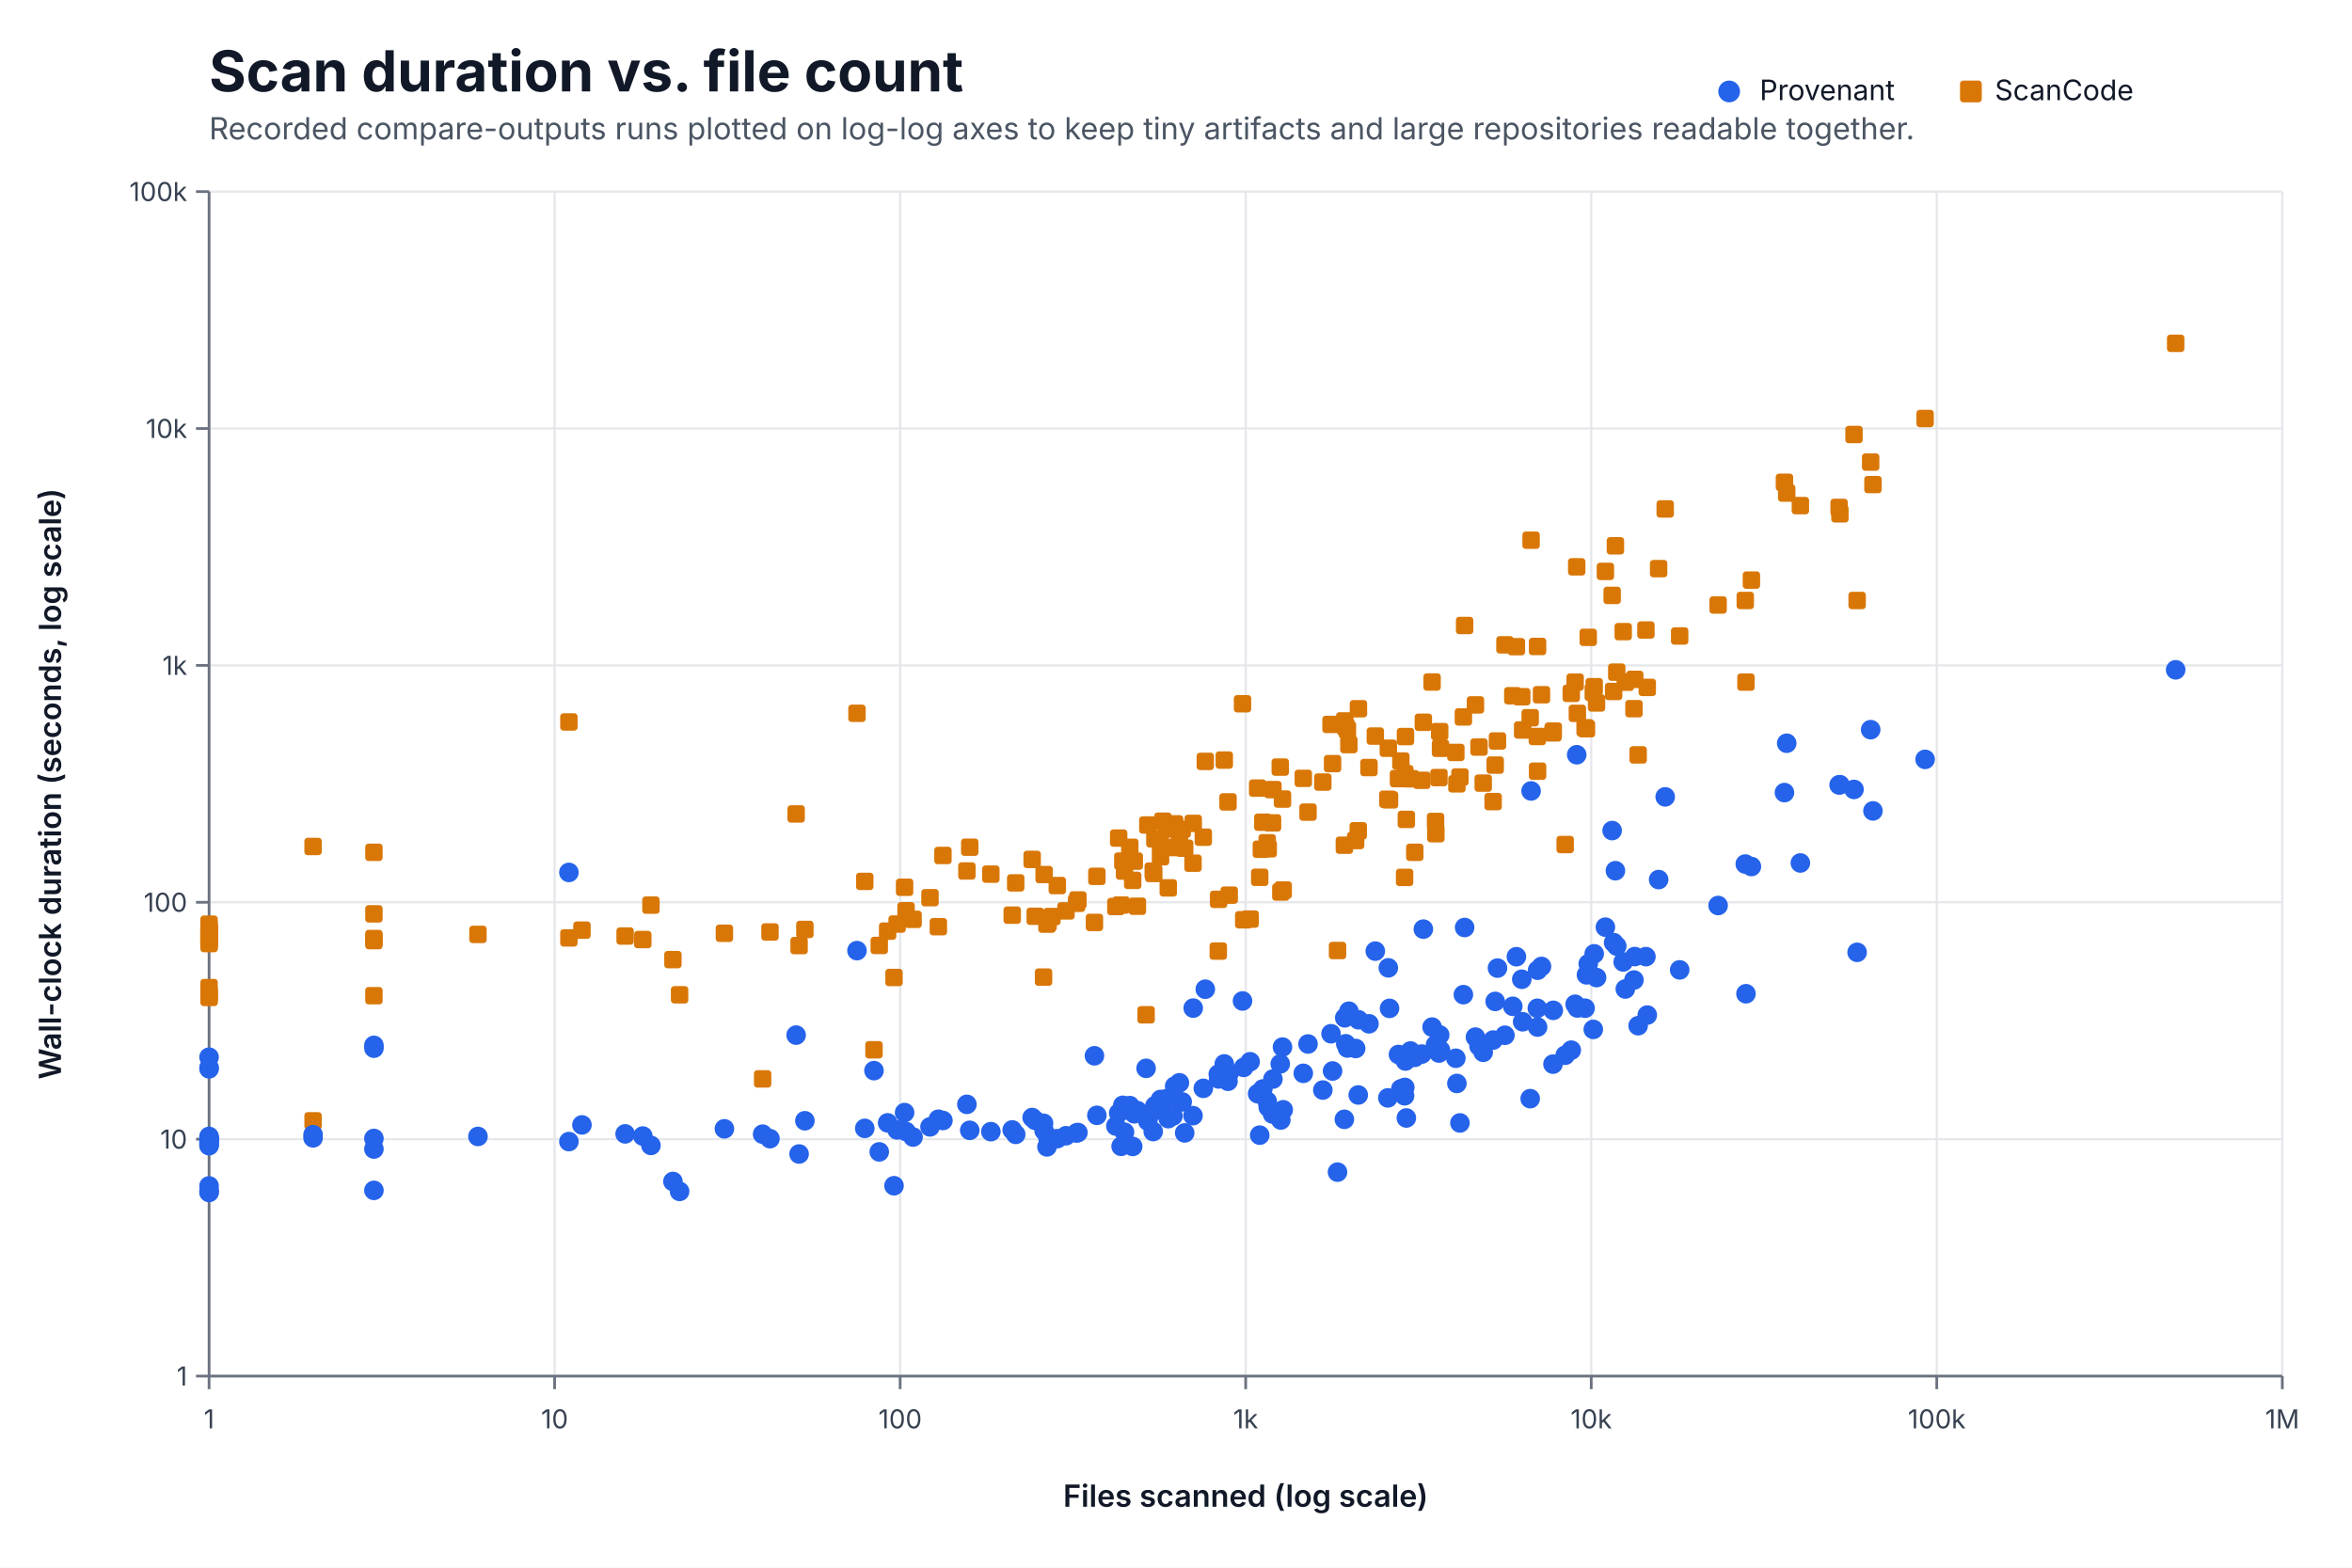
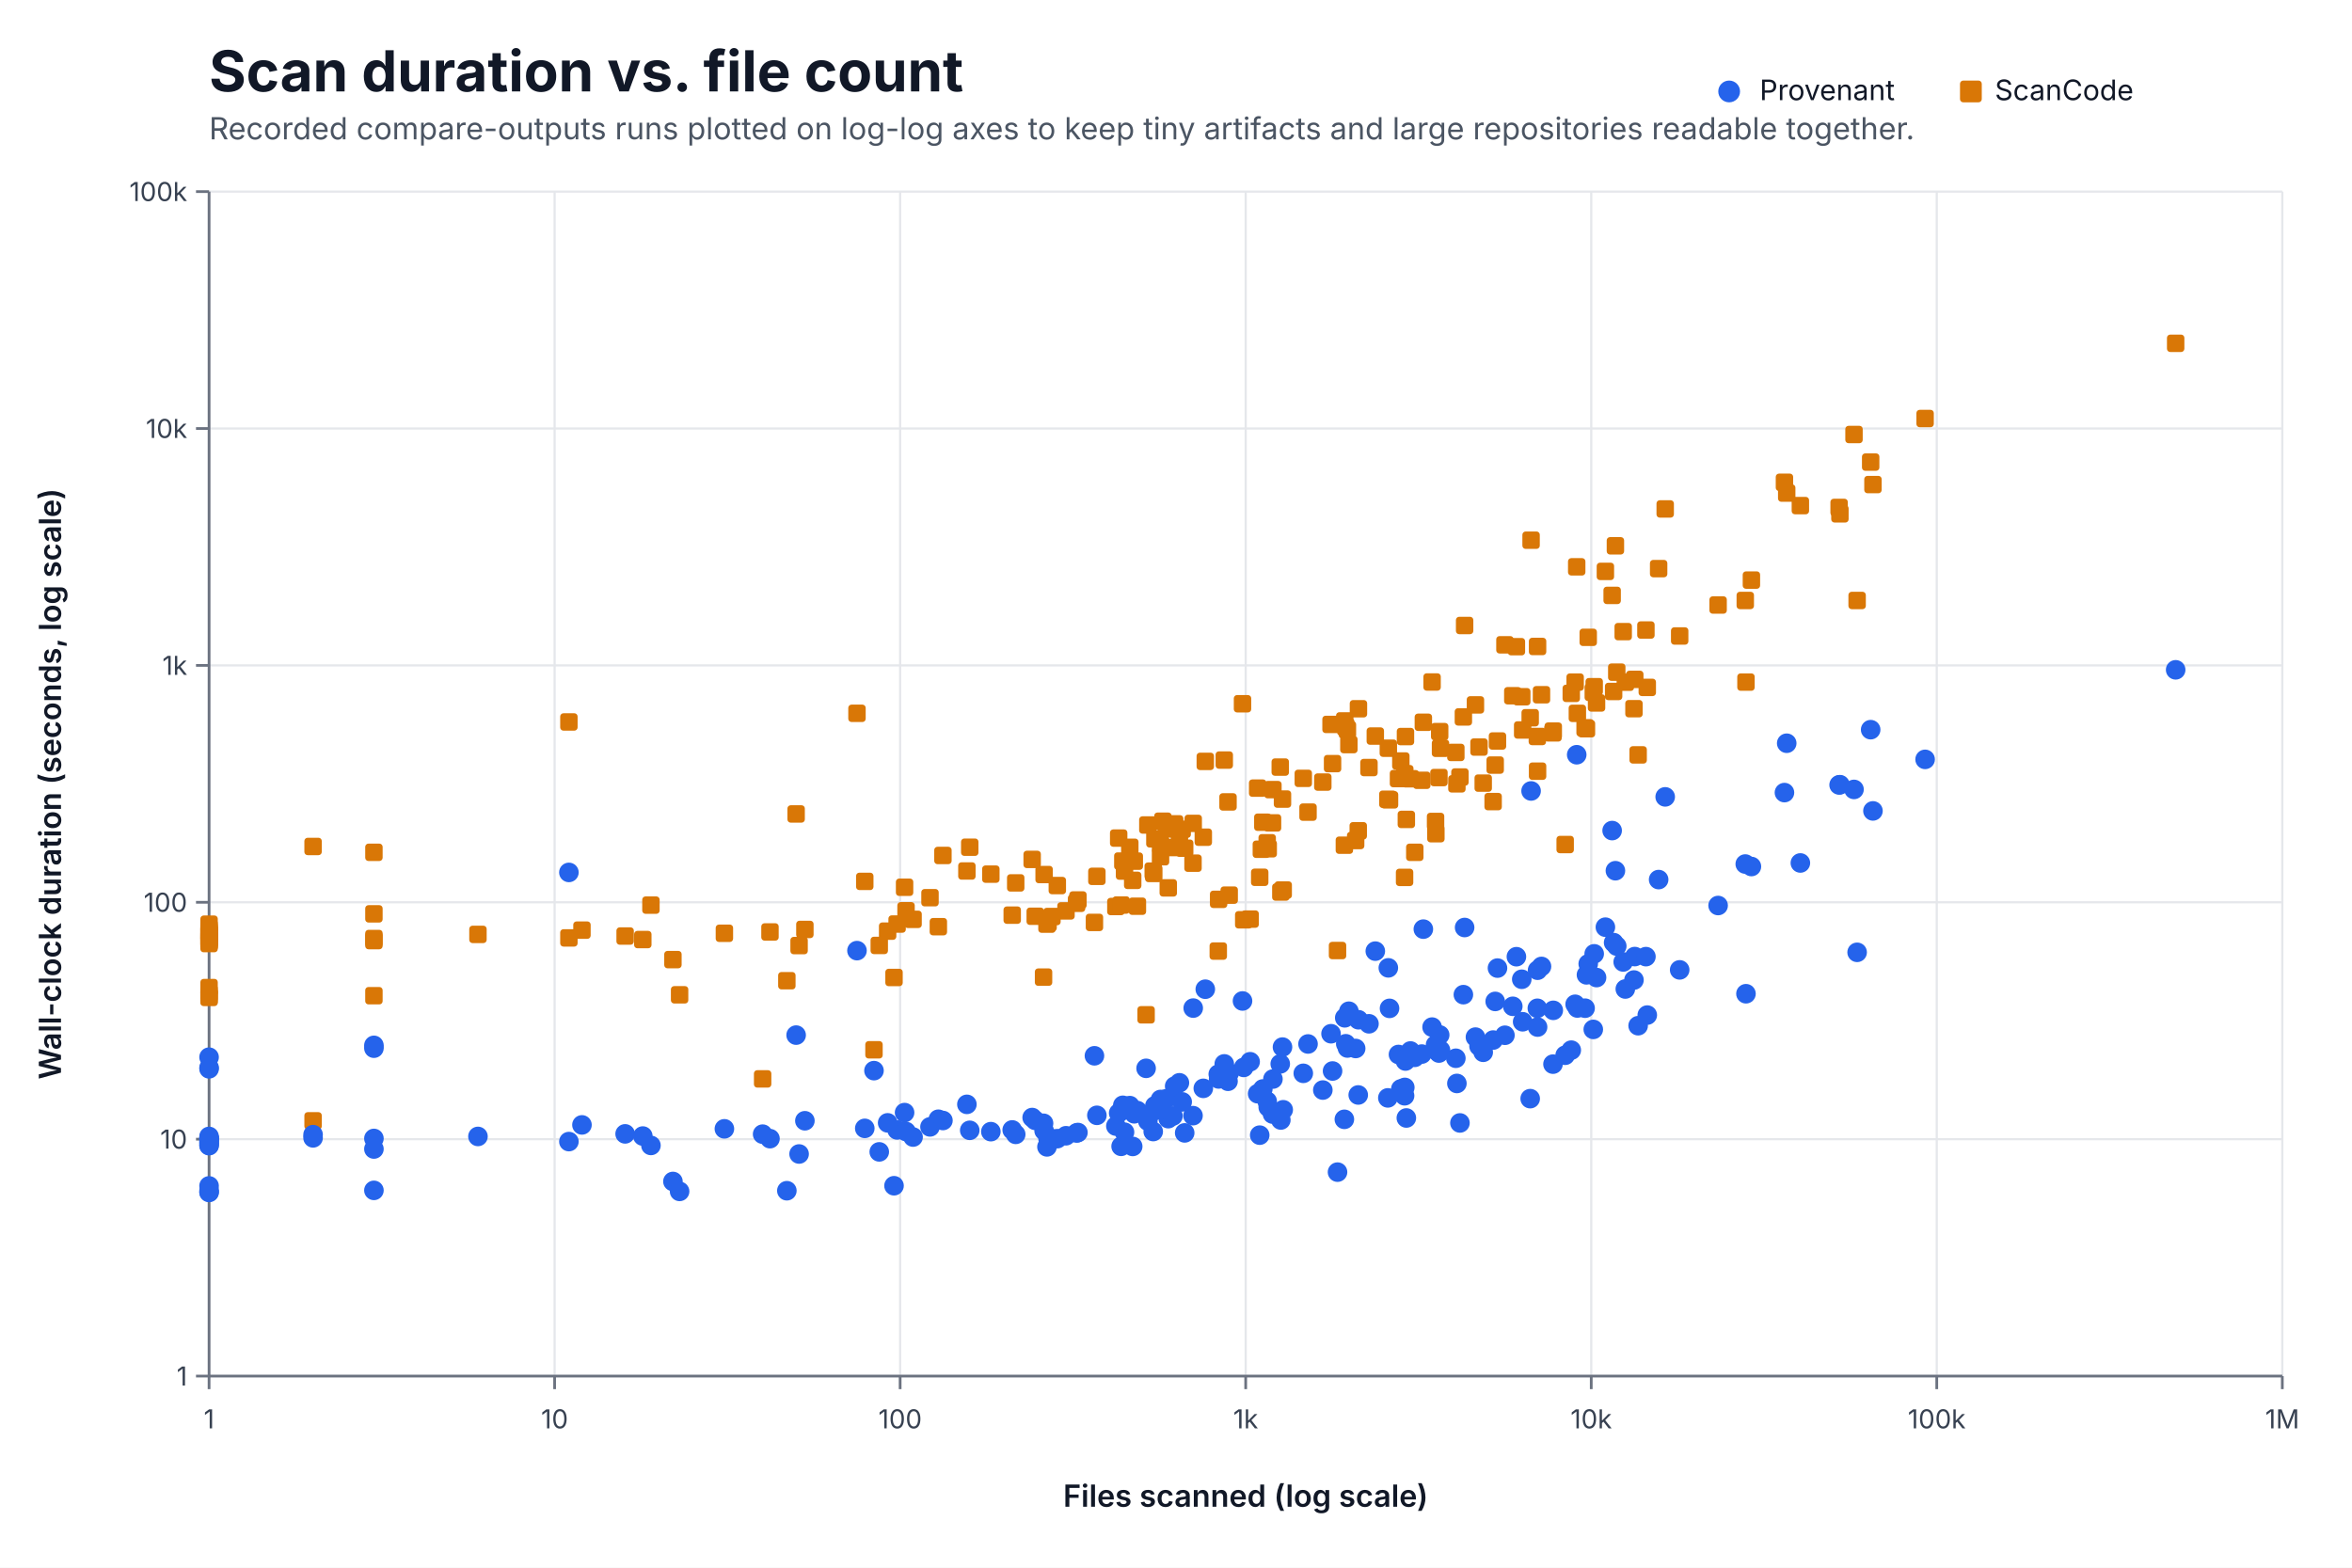
<svg xmlns="http://www.w3.org/2000/svg" width="1080" height="720" viewBox="0 0 1080 720" role="img" aria-labelledby="title desc">
  <style>
    text { font-family: -apple-system, BlinkMacSystemFont, "Segoe UI", sans-serif; fill: #111827; }
    .title { font-size: 26px; font-weight: 700; }
    .subtitle { font-size: 14px; fill: #4b5563; }
    .axis-label { font-size: 14px; font-weight: 600; }
    .tick { font-size: 12px; fill: #374151; }
    .grid { stroke: #e5e7eb; stroke-width: 1; }
    .axis { stroke: #6b7280; stroke-width: 1.25; }
    .legend-label { font-size: 13px; }
  </style>
  <rect x="0" y="0" width="1080" height="720" fill="white" />
  <text class="title" x="96" y="42">Scan duration vs. file count</text>
  <text class="subtitle" x="96" y="64">Recorded compare-outputs runs plotted on log-log axes to keep tiny artifacts and large repositories readable together.</text>
  <line class="grid" x1="96.00" y1="632.00" x2="1048.00" y2="632.00" />
  <line class="grid" x1="96.00" y1="523.20" x2="1048.00" y2="523.20" />
  <line class="grid" x1="96.00" y1="414.40" x2="1048.00" y2="414.40" />
  <line class="grid" x1="96.00" y1="305.60" x2="1048.00" y2="305.60" />
  <line class="grid" x1="96.00" y1="196.80" x2="1048.00" y2="196.80" />
  <line class="grid" x1="96.00" y1="88.00" x2="1048.00" y2="88.00" />
  <line class="grid" x1="96.00" y1="88.00" x2="96.00" y2="632.00" />
  <line class="grid" x1="254.67" y1="88.00" x2="254.67" y2="632.00" />
  <line class="grid" x1="413.33" y1="88.00" x2="413.33" y2="632.00" />
  <line class="grid" x1="572.00" y1="88.00" x2="572.00" y2="632.00" />
  <line class="grid" x1="730.67" y1="88.00" x2="730.67" y2="632.00" />
  <line class="grid" x1="889.33" y1="88.00" x2="889.33" y2="632.00" />
  <line class="grid" x1="1048.00" y1="88.00" x2="1048.00" y2="632.00" />
  <line class="axis" x1="96.00" y1="632.00" x2="1048.00" y2="632.00" />
  <line class="axis" x1="96.00" y1="88.00" x2="96.00" y2="632.00" />
  <line class="axis" x1="96.00" y1="632.00" x2="96.00" y2="638.00" />
  <text class="tick" x="96.00" y="656.00" text-anchor="middle">1</text>
  <line class="axis" x1="254.67" y1="632.00" x2="254.67" y2="638.00" />
  <text class="tick" x="254.67" y="656.00" text-anchor="middle">10</text>
  <line class="axis" x1="413.33" y1="632.00" x2="413.33" y2="638.00" />
  <text class="tick" x="413.33" y="656.00" text-anchor="middle">100</text>
  <line class="axis" x1="572.00" y1="632.00" x2="572.00" y2="638.00" />
  <text class="tick" x="572.00" y="656.00" text-anchor="middle">1k</text>
  <line class="axis" x1="730.67" y1="632.00" x2="730.67" y2="638.00" />
  <text class="tick" x="730.67" y="656.00" text-anchor="middle">10k</text>
  <line class="axis" x1="889.33" y1="632.00" x2="889.33" y2="638.00" />
  <text class="tick" x="889.33" y="656.00" text-anchor="middle">100k</text>
  <line class="axis" x1="1048.00" y1="632.00" x2="1048.00" y2="638.00" />
  <text class="tick" x="1048.00" y="656.00" text-anchor="middle">1M</text>
  <line class="axis" x1="90.00" y1="632.00" x2="96.00" y2="632.00" />
  <text class="tick" x="86.00" y="632.00" text-anchor="end" dominant-baseline="middle">1</text>
  <line class="axis" x1="90.00" y1="523.20" x2="96.00" y2="523.20" />
  <text class="tick" x="86.00" y="523.20" text-anchor="end" dominant-baseline="middle">10</text>
  <line class="axis" x1="90.00" y1="414.40" x2="96.00" y2="414.40" />
  <text class="tick" x="86.00" y="414.40" text-anchor="end" dominant-baseline="middle">100</text>
  <line class="axis" x1="90.00" y1="305.60" x2="96.00" y2="305.60" />
  <text class="tick" x="86.00" y="305.60" text-anchor="end" dominant-baseline="middle">1k</text>
  <line class="axis" x1="90.00" y1="196.80" x2="96.00" y2="196.80" />
  <text class="tick" x="86.00" y="196.80" text-anchor="end" dominant-baseline="middle">10k</text>
  <line class="axis" x1="90.00" y1="88.00" x2="96.00" y2="88.00" />
  <text class="tick" x="86.00" y="88.00" text-anchor="end" dominant-baseline="middle">100k</text>
  <text class="axis-label" x="572.00" y="692.00" text-anchor="middle">Files scanned (log scale)</text>
  <text class="axis-label" x="28" y="360.00" transform="rotate(-90 28 360.00)" text-anchor="middle">Wall-clock duration (seconds, log scale)</text>
  <g aria-label="Legend">
    <circle cx="794" cy="42" r="5" fill="#2563eb" />
    <text class="legend-label" x="808" y="46">Provenant</text>
    <rect x="900" y="37" width="10" height="10" fill="#d97706" rx="1.5" />
    <text class="legend-label" x="916" y="46">ScanCode</text>
  </g>
  <g aria-label="ScanCode points">
    <rect x="92.00" y="420.46" width="8" height="8" fill="#d97706" rx="1.5" />
    <rect x="92.00" y="423.47" width="8" height="8" fill="#d97706" rx="1.5" />
    <rect x="92.00" y="425.26" width="8" height="8" fill="#d97706" rx="1.5" />
    <rect x="92.00" y="424.52" width="8" height="8" fill="#d97706" rx="1.5" />
    <rect x="92.00" y="449.57" width="8" height="8" fill="#d97706" rx="1.5" />
    <rect x="92.00" y="427.27" width="8" height="8" fill="#d97706" rx="1.5" />
    <rect x="92.00" y="422.38" width="8" height="8" fill="#d97706" rx="1.5" />
    <rect x="92.00" y="454.09" width="8" height="8" fill="#d97706" rx="1.5" />
    <rect x="92.00" y="429.37" width="8" height="8" fill="#d97706" rx="1.5" />
    <rect x="92.00" y="428.44" width="8" height="8" fill="#d97706" rx="1.5" />
    <rect x="92.00" y="427.25" width="8" height="8" fill="#d97706" rx="1.5" />
    <rect x="92.00" y="453.66" width="8" height="8" fill="#d97706" rx="1.5" />
    <rect x="92.00" y="424.52" width="8" height="8" fill="#d97706" rx="1.5" />
    <rect x="92.00" y="427.69" width="8" height="8" fill="#d97706" rx="1.5" />
    <rect x="92.00" y="424.87" width="8" height="8" fill="#d97706" rx="1.5" />
    <rect x="92.00" y="428.71" width="8" height="8" fill="#d97706" rx="1.5" />
    <rect x="92.00" y="452.30" width="8" height="8" fill="#d97706" rx="1.5" />
    <rect x="139.76" y="510.78" width="8" height="8" fill="#d97706" rx="1.5" />
    <rect x="139.76" y="384.76" width="8" height="8" fill="#d97706" rx="1.5" />
    <rect x="167.70" y="427.04" width="8" height="8" fill="#d97706" rx="1.5" />
    <rect x="167.70" y="387.45" width="8" height="8" fill="#d97706" rx="1.5" />
    <rect x="167.70" y="427.99" width="8" height="8" fill="#d97706" rx="1.5" />
    <rect x="167.70" y="453.30" width="8" height="8" fill="#d97706" rx="1.5" />
    <rect x="167.70" y="415.71" width="8" height="8" fill="#d97706" rx="1.5" />
    <rect x="215.47" y="425.14" width="8" height="8" fill="#d97706" rx="1.5" />
    <rect x="257.23" y="426.75" width="8" height="8" fill="#d97706" rx="1.5" />
    <rect x="257.23" y="327.58" width="8" height="8" fill="#d97706" rx="1.5" />
    <rect x="263.23" y="423.19" width="8" height="8" fill="#d97706" rx="1.5" />
    <rect x="283.05" y="425.90" width="8" height="8" fill="#d97706" rx="1.5" />
    <rect x="291.17" y="427.52" width="8" height="8" fill="#d97706" rx="1.5" />
    <rect x="294.90" y="411.70" width="8" height="8" fill="#d97706" rx="1.5" />
    <rect x="305.00" y="436.72" width="8" height="8" fill="#d97706" rx="1.5" />
    <rect x="308.06" y="452.89" width="8" height="8" fill="#d97706" rx="1.5" />
    <rect x="328.63" y="424.63" width="8" height="8" fill="#d97706" rx="1.5" />
    <rect x="346.19" y="491.51" width="8" height="8" fill="#d97706" rx="1.5" />
    <rect x="349.56" y="424.02" width="8" height="8" fill="#d97706" rx="1.5" />
+     <rect x="357.31" y="446.42" width="8" height="8" fill="#d97706" rx="1.5" />
    <rect x="361.57" y="369.83" width="8" height="8" fill="#d97706" rx="1.5" />
    <rect x="362.93" y="430.28" width="8" height="8" fill="#d97706" rx="1.5" />
    <rect x="365.59" y="422.87" width="8" height="8" fill="#d97706" rx="1.5" />
    <rect x="389.51" y="323.61" width="8" height="8" fill="#d97706" rx="1.5" />
    <rect x="393.09" y="400.80" width="8" height="8" fill="#d97706" rx="1.5" />
    <rect x="397.32" y="478.15" width="8" height="8" fill="#d97706" rx="1.5" />
    <rect x="399.74" y="430.21" width="8" height="8" fill="#d97706" rx="1.5" />
    <rect x="403.59" y="423.65" width="8" height="8" fill="#d97706" rx="1.5" />
    <rect x="406.52" y="444.93" width="8" height="8" fill="#d97706" rx="1.5" />
    <rect x="407.94" y="420.39" width="8" height="8" fill="#d97706" rx="1.5" />
    <rect x="411.37" y="403.50" width="8" height="8" fill="#d97706" rx="1.5" />
    <rect x="412.04" y="414.30" width="8" height="8" fill="#d97706" rx="1.5" />
    <rect x="415.27" y="418.23" width="8" height="8" fill="#d97706" rx="1.5" />
    <rect x="423.04" y="408.29" width="8" height="8" fill="#d97706" rx="1.5" />
    <rect x="426.88" y="421.60" width="8" height="8" fill="#d97706" rx="1.5" />
    <rect x="428.98" y="388.90" width="8" height="8" fill="#d97706" rx="1.5" />
    <rect x="439.98" y="396.02" width="8" height="8" fill="#d97706" rx="1.5" />
    <rect x="441.29" y="385.10" width="8" height="8" fill="#d97706" rx="1.5" />
    <rect x="450.98" y="397.47" width="8" height="8" fill="#d97706" rx="1.5" />
    <rect x="460.79" y="416.30" width="8" height="8" fill="#d97706" rx="1.5" />
    <rect x="462.40" y="401.49" width="8" height="8" fill="#d97706" rx="1.5" />
    <rect x="469.95" y="390.71" width="8" height="8" fill="#d97706" rx="1.5" />
    <rect x="471.36" y="416.81" width="8" height="8" fill="#d97706" rx="1.5" />
    <rect x="475.18" y="444.77" width="8" height="8" fill="#d97706" rx="1.5" />
    <rect x="475.44" y="397.66" width="8" height="8" fill="#d97706" rx="1.5" />
    <rect x="476.75" y="420.44" width="8" height="8" fill="#d97706" rx="1.5" />
    <rect x="477.26" y="419.74" width="8" height="8" fill="#d97706" rx="1.5" />
    <rect x="479.04" y="416.95" width="8" height="8" fill="#d97706" rx="1.5" />
    <rect x="481.50" y="402.72" width="8" height="8" fill="#d97706" rx="1.5" />
    <rect x="485.49" y="414.35" width="8" height="8" fill="#d97706" rx="1.5" />
    <rect x="490.34" y="410.86" width="8" height="8" fill="#d97706" rx="1.5" />
    <rect x="490.97" y="409.34" width="8" height="8" fill="#d97706" rx="1.5" />
    <rect x="498.55" y="419.64" width="8" height="8" fill="#d97706" rx="1.5" />
    <rect x="499.67" y="398.49" width="8" height="8" fill="#d97706" rx="1.5" />
    <rect x="508.39" y="412.34" width="8" height="8" fill="#d97706" rx="1.5" />
    <rect x="509.68" y="380.92" width="8" height="8" fill="#d97706" rx="1.5" />
    <rect x="510.80" y="411.66" width="8" height="8" fill="#d97706" rx="1.5" />
    <rect x="511.58" y="391.47" width="8" height="8" fill="#d97706" rx="1.5" />
    <rect x="512.36" y="396.07" width="8" height="8" fill="#d97706" rx="1.5" />
    <rect x="514.79" y="385.13" width="8" height="8" fill="#d97706" rx="1.5" />
    <rect x="516.12" y="400.33" width="8" height="8" fill="#d97706" rx="1.5" />
    <rect x="516.85" y="391.50" width="8" height="8" fill="#d97706" rx="1.5" />
    <rect x="518.28" y="412.20" width="8" height="8" fill="#d97706" rx="1.5" />
    <rect x="522.27" y="462.08" width="8" height="8" fill="#d97706" rx="1.5" />
    <rect x="523.07" y="374.90" width="8" height="8" fill="#d97706" rx="1.5" />
    <rect x="525.54" y="396.10" width="8" height="8" fill="#d97706" rx="1.5" />
    <rect x="525.79" y="397.16" width="8" height="8" fill="#d97706" rx="1.5" />
    <rect x="526.30" y="381.25" width="8" height="8" fill="#d97706" rx="1.5" />
    <rect x="528.90" y="383.91" width="8" height="8" fill="#d97706" rx="1.5" />
    <rect x="528.90" y="389.48" width="8" height="8" fill="#d97706" rx="1.5" />
    <rect x="529.99" y="373.16" width="8" height="8" fill="#d97706" rx="1.5" />
    <rect x="531.64" y="376.71" width="8" height="8" fill="#d97706" rx="1.5" />
    <rect x="532.45" y="403.78" width="8" height="8" fill="#d97706" rx="1.5" />
    <rect x="534.61" y="385.27" width="8" height="8" fill="#d97706" rx="1.5" />
    <rect x="535.39" y="374.38" width="8" height="8" fill="#d97706" rx="1.5" />
    <rect x="537.57" y="381.59" width="8" height="8" fill="#d97706" rx="1.5" />
    <rect x="538.84" y="376.84" width="8" height="8" fill="#d97706" rx="1.5" />
    <rect x="539.99" y="385.56" width="8" height="8" fill="#d97706" rx="1.5" />
    <rect x="543.81" y="392.44" width="8" height="8" fill="#d97706" rx="1.5" />
    <rect x="543.91" y="374.16" width="8" height="8" fill="#d97706" rx="1.5" />
    <rect x="548.54" y="380.50" width="8" height="8" fill="#d97706" rx="1.5" />
    <rect x="549.45" y="345.68" width="8" height="8" fill="#d97706" rx="1.5" />
    <rect x="555.41" y="432.81" width="8" height="8" fill="#d97706" rx="1.5" />
    <rect x="555.57" y="409.04" width="8" height="8" fill="#d97706" rx="1.5" />
    <rect x="558.17" y="345.08" width="8" height="8" fill="#d97706" rx="1.5" />
    <rect x="559.89" y="364.30" width="8" height="8" fill="#d97706" rx="1.5" />
    <rect x="560.43" y="407.11" width="8" height="8" fill="#d97706" rx="1.5" />
    <rect x="566.54" y="319.22" width="8" height="8" fill="#d97706" rx="1.5" />
    <rect x="567.10" y="418.44" width="8" height="8" fill="#d97706" rx="1.5" />
    <rect x="570.04" y="418.11" width="8" height="8" fill="#d97706" rx="1.5" />
    <rect x="573.49" y="357.97" width="8" height="8" fill="#d97706" rx="1.5" />
    <rect x="574.44" y="398.92" width="8" height="8" fill="#d97706" rx="1.5" />
    <rect x="575.19" y="386.04" width="8" height="8" fill="#d97706" rx="1.5" />
    <rect x="575.87" y="373.63" width="8" height="8" fill="#d97706" rx="1.5" />
    <rect x="577.87" y="383.06" width="8" height="8" fill="#d97706" rx="1.5" />
    <rect x="578.35" y="385.81" width="8" height="8" fill="#d97706" rx="1.5" />
    <rect x="580.33" y="373.93" width="8" height="8" fill="#d97706" rx="1.5" />
    <rect x="580.51" y="358.66" width="8" height="8" fill="#d97706" rx="1.5" />
    <rect x="583.87" y="348.30" width="8" height="8" fill="#d97706" rx="1.5" />
    <rect x="584.14" y="405.69" width="8" height="8" fill="#d97706" rx="1.5" />
    <rect x="584.90" y="363.00" width="8" height="8" fill="#d97706" rx="1.5" />
    <rect x="585.23" y="404.76" width="8" height="8" fill="#d97706" rx="1.5" />
    <rect x="594.45" y="353.48" width="8" height="8" fill="#d97706" rx="1.5" />
    <rect x="596.63" y="368.99" width="8" height="8" fill="#d97706" rx="1.5" />
    <rect x="603.42" y="355.19" width="8" height="8" fill="#d97706" rx="1.5" />
    <rect x="607.19" y="328.71" width="8" height="8" fill="#d97706" rx="1.5" />
    <rect x="607.89" y="346.71" width="8" height="8" fill="#d97706" rx="1.5" />
    <rect x="610.17" y="432.56" width="8" height="8" fill="#d97706" rx="1.5" />
    <rect x="613.31" y="384.18" width="8" height="8" fill="#d97706" rx="1.5" />
    <rect x="613.49" y="327.10" width="8" height="8" fill="#d97706" rx="1.5" />
    <rect x="613.95" y="329.87" width="8" height="8" fill="#d97706" rx="1.5" />
    <rect x="614.72" y="331.19" width="8" height="8" fill="#d97706" rx="1.5" />
    <rect x="615.38" y="337.97" width="8" height="8" fill="#d97706" rx="1.5" />
    <rect x="618.50" y="382.03" width="8" height="8" fill="#d97706" rx="1.5" />
    <rect x="619.68" y="377.56" width="8" height="8" fill="#d97706" rx="1.5" />
    <rect x="619.78" y="321.51" width="8" height="8" fill="#d97706" rx="1.5" />
    <rect x="624.61" y="348.51" width="8" height="8" fill="#d97706" rx="1.5" />
    <rect x="627.52" y="334.06" width="8" height="8" fill="#d97706" rx="1.5" />
    <rect x="633.28" y="363.07" width="8" height="8" fill="#d97706" rx="1.5" />
    <rect x="633.50" y="339.64" width="8" height="8" fill="#d97706" rx="1.5" />
    <rect x="634.05" y="363.36" width="8" height="8" fill="#d97706" rx="1.5" />
    <rect x="638.16" y="353.58" width="8" height="8" fill="#d97706" rx="1.5" />
    <rect x="639.24" y="345.52" width="8" height="8" fill="#d97706" rx="1.5" />
    <rect x="640.96" y="398.96" width="8" height="8" fill="#d97706" rx="1.5" />
    <rect x="641.06" y="351.33" width="8" height="8" fill="#d97706" rx="1.5" />
    <rect x="641.37" y="334.28" width="8" height="8" fill="#d97706" rx="1.5" />
    <rect x="641.77" y="372.34" width="8" height="8" fill="#d97706" rx="1.5" />
    <rect x="643.66" y="353.67" width="8" height="8" fill="#d97706" rx="1.5" />
    <rect x="645.65" y="387.44" width="8" height="8" fill="#d97706" rx="1.5" />
    <rect x="648.86" y="354.37" width="8" height="8" fill="#d97706" rx="1.5" />
    <rect x="649.58" y="327.73" width="8" height="8" fill="#d97706" rx="1.5" />
    <rect x="653.59" y="309.22" width="8" height="8" fill="#d97706" rx="1.5" />
    <rect x="655.19" y="373.28" width="8" height="8" fill="#d97706" rx="1.5" />
    <rect x="655.34" y="378.89" width="8" height="8" fill="#d97706" rx="1.5" />
    <rect x="656.74" y="353.11" width="8" height="8" fill="#d97706" rx="1.5" />
    <rect x="657.08" y="332.02" width="8" height="8" fill="#d97706" rx="1.5" />
    <rect x="657.46" y="339.67" width="8" height="8" fill="#d97706" rx="1.5" />
    <rect x="664.50" y="341.57" width="8" height="8" fill="#d97706" rx="1.5" />
    <rect x="664.98" y="356.00" width="8" height="8" fill="#d97706" rx="1.5" />
    <rect x="666.38" y="352.86" width="8" height="8" fill="#d97706" rx="1.5" />
    <rect x="667.96" y="325.26" width="8" height="8" fill="#d97706" rx="1.5" />
    <rect x="668.53" y="283.27" width="8" height="8" fill="#d97706" rx="1.5" />
    <rect x="673.50" y="319.74" width="8" height="8" fill="#d97706" rx="1.5" />
    <rect x="675.14" y="339.11" width="8" height="8" fill="#d97706" rx="1.5" />
    <rect x="677.07" y="355.67" width="8" height="8" fill="#d97706" rx="1.5" />
    <rect x="681.62" y="364.16" width="8" height="8" fill="#d97706" rx="1.5" />
    <rect x="682.57" y="347.38" width="8" height="8" fill="#d97706" rx="1.5" />
    <rect x="683.62" y="336.32" width="8" height="8" fill="#d97706" rx="1.5" />
    <rect x="687.04" y="292.14" width="8" height="8" fill="#d97706" rx="1.5" />
    <rect x="690.65" y="315.53" width="8" height="8" fill="#d97706" rx="1.5" />
    <rect x="692.31" y="293.00" width="8" height="8" fill="#d97706" rx="1.5" />
    <rect x="694.77" y="315.99" width="8" height="8" fill="#d97706" rx="1.5" />
    <rect x="695.18" y="331.26" width="8" height="8" fill="#d97706" rx="1.5" />
    <rect x="698.64" y="325.64" width="8" height="8" fill="#d97706" rx="1.5" />
    <rect x="699.05" y="244.10" width="8" height="8" fill="#d97706" rx="1.5" />
    <rect x="701.92" y="334.25" width="8" height="8" fill="#d97706" rx="1.5" />
    <rect x="702.03" y="350.18" width="8" height="8" fill="#d97706" rx="1.5" />
    <rect x="702.03" y="292.91" width="8" height="8" fill="#d97706" rx="1.5" />
    <rect x="703.83" y="315.08" width="8" height="8" fill="#d97706" rx="1.5" />
    <rect x="709.11" y="332.59" width="8" height="8" fill="#d97706" rx="1.5" />
    <rect x="709.24" y="331.79" width="8" height="8" fill="#d97706" rx="1.5" />
    <rect x="714.70" y="383.87" width="8" height="8" fill="#d97706" rx="1.5" />
    <rect x="717.50" y="314.45" width="8" height="8" fill="#d97706" rx="1.5" />
    <rect x="719.28" y="309.28" width="8" height="8" fill="#d97706" rx="1.5" />
    <rect x="720.00" y="256.33" width="8" height="8" fill="#d97706" rx="1.5" />
    <rect x="720.30" y="323.62" width="8" height="8" fill="#d97706" rx="1.5" />
    <rect x="723.85" y="330.25" width="8" height="8" fill="#d97706" rx="1.5" />
    <rect x="724.48" y="330.69" width="8" height="8" fill="#d97706" rx="1.5" />
    <rect x="725.29" y="288.71" width="8" height="8" fill="#d97706" rx="1.5" />
    <rect x="727.61" y="313.95" width="8" height="8" fill="#d97706" rx="1.5" />
    <rect x="728.03" y="311.39" width="8" height="8" fill="#d97706" rx="1.5" />
    <rect x="729.11" y="318.85" width="8" height="8" fill="#d97706" rx="1.5" />
    <rect x="733.17" y="258.43" width="8" height="8" fill="#d97706" rx="1.5" />
    <rect x="736.27" y="269.45" width="8" height="8" fill="#d97706" rx="1.5" />
    <rect x="736.95" y="313.57" width="8" height="8" fill="#d97706" rx="1.5" />
    <rect x="737.77" y="246.68" width="8" height="8" fill="#d97706" rx="1.5" />
    <rect x="738.39" y="304.71" width="8" height="8" fill="#d97706" rx="1.5" />
    <rect x="741.35" y="286.09" width="8" height="8" fill="#d97706" rx="1.5" />
    <rect x="742.32" y="309.33" width="8" height="8" fill="#d97706" rx="1.5" />
    <rect x="746.29" y="321.48" width="8" height="8" fill="#d97706" rx="1.5" />
    <rect x="746.66" y="308.03" width="8" height="8" fill="#d97706" rx="1.5" />
    <rect x="748.21" y="342.70" width="8" height="8" fill="#d97706" rx="1.5" />
    <rect x="751.78" y="285.35" width="8" height="8" fill="#d97706" rx="1.5" />
    <rect x="752.40" y="311.70" width="8" height="8" fill="#d97706" rx="1.5" />
    <rect x="757.62" y="257.15" width="8" height="8" fill="#d97706" rx="1.5" />
    <rect x="760.63" y="229.74" width="8" height="8" fill="#d97706" rx="1.5" />
    <rect x="767.28" y="288.09" width="8" height="8" fill="#d97706" rx="1.5" />
    <rect x="784.93" y="273.87" width="8" height="8" fill="#d97706" rx="1.5" />
    <rect x="797.40" y="271.78" width="8" height="8" fill="#d97706" rx="1.5" />
    <rect x="797.72" y="309.27" width="8" height="8" fill="#d97706" rx="1.5" />
    <rect x="800.22" y="262.42" width="8" height="8" fill="#d97706" rx="1.5" />
    <rect x="815.39" y="217.51" width="8" height="8" fill="#d97706" rx="1.5" />
    <rect x="816.43" y="222.46" width="8" height="8" fill="#d97706" rx="1.5" />
    <rect x="822.70" y="228.21" width="8" height="8" fill="#d97706" rx="1.5" />
    <rect x="840.49" y="229.06" width="8" height="8" fill="#d97706" rx="1.5" />
    <rect x="840.86" y="231.99" width="8" height="8" fill="#d97706" rx="1.5" />
    <rect x="847.33" y="195.56" width="8" height="8" fill="#d97706" rx="1.5" />
    <rect x="848.76" y="271.78" width="8" height="8" fill="#d97706" rx="1.5" />
    <rect x="854.98" y="208.23" width="8" height="8" fill="#d97706" rx="1.5" />
    <rect x="856.03" y="218.55" width="8" height="8" fill="#d97706" rx="1.5" />
    <rect x="879.98" y="188.22" width="8" height="8" fill="#d97706" rx="1.5" />
    <rect x="995.03" y="153.67" width="8" height="8" fill="#d97706" rx="1.5" />
  </g>
  <g aria-label="Provenant points">
    <circle cx="96.00" cy="522.92" r="4.5" fill="#2563eb" />
    <circle cx="96.00" cy="522.78" r="4.5" fill="#2563eb" />
    <circle cx="96.00" cy="522.68" r="4.5" fill="#2563eb" />
    <circle cx="96.00" cy="521.94" r="4.5" fill="#2563eb" />
    <circle cx="96.00" cy="544.66" r="4.5" fill="#2563eb" />
    <circle cx="96.00" cy="524.83" r="4.5" fill="#2563eb" />
    <circle cx="96.00" cy="490.35" r="4.5" fill="#2563eb" />
    <circle cx="96.00" cy="547.49" r="4.5" fill="#2563eb" />
    <circle cx="96.00" cy="485.54" r="4.5" fill="#2563eb" />
    <circle cx="96.00" cy="526.17" r="4.5" fill="#2563eb" />
    <circle cx="96.00" cy="524.11" r="4.5" fill="#2563eb" />
    <circle cx="96.00" cy="547.65" r="4.5" fill="#2563eb" />
    <circle cx="96.00" cy="525.13" r="4.5" fill="#2563eb" />
    <circle cx="96.00" cy="523.72" r="4.5" fill="#2563eb" />
    <circle cx="96.00" cy="490.88" r="4.5" fill="#2563eb" />
    <circle cx="96.00" cy="525.97" r="4.5" fill="#2563eb" />
    <circle cx="96.00" cy="546.71" r="4.5" fill="#2563eb" />
    <circle cx="143.76" cy="521.12" r="4.5" fill="#2563eb" />
    <circle cx="143.76" cy="522.59" r="4.5" fill="#2563eb" />
    <circle cx="171.70" cy="522.87" r="4.5" fill="#2563eb" />
    <circle cx="171.70" cy="527.71" r="4.5" fill="#2563eb" />
    <circle cx="171.70" cy="480.11" r="4.5" fill="#2563eb" />
    <circle cx="171.70" cy="546.71" r="4.5" fill="#2563eb" />
    <circle cx="171.70" cy="481.40" r="4.5" fill="#2563eb" />
    <circle cx="219.47" cy="521.94" r="4.5" fill="#2563eb" />
    <circle cx="261.23" cy="524.30" r="4.5" fill="#2563eb" />
    <circle cx="261.23" cy="400.68" r="4.5" fill="#2563eb" />
    <circle cx="267.23" cy="516.64" r="4.5" fill="#2563eb" />
    <circle cx="287.05" cy="520.76" r="4.5" fill="#2563eb" />
    <circle cx="295.17" cy="521.76" r="4.5" fill="#2563eb" />
    <circle cx="298.90" cy="526.07" r="4.5" fill="#2563eb" />
    <circle cx="309.00" cy="542.62" r="4.5" fill="#2563eb" />
    <circle cx="312.06" cy="547.18" r="4.5" fill="#2563eb" />
    <circle cx="332.63" cy="518.44" r="4.5" fill="#2563eb" />
    <circle cx="350.19" cy="520.89" r="4.5" fill="#2563eb" />
    <circle cx="353.56" cy="522.96" r="4.5" fill="#2563eb" />
+     <circle cx="361.31" cy="546.87" r="4.5" fill="#2563eb" />
    <circle cx="365.57" cy="475.40" r="4.5" fill="#2563eb" />
    <circle cx="366.93" cy="530.00" r="4.5" fill="#2563eb" />
    <circle cx="369.59" cy="514.74" r="4.5" fill="#2563eb" />
    <circle cx="393.51" cy="436.60" r="4.5" fill="#2563eb" />
    <circle cx="397.09" cy="518.23" r="4.5" fill="#2563eb" />
    <circle cx="401.32" cy="491.72" r="4.5" fill="#2563eb" />
    <circle cx="403.74" cy="529.03" r="4.5" fill="#2563eb" />
    <circle cx="407.59" cy="515.70" r="4.5" fill="#2563eb" />
    <circle cx="410.52" cy="544.58" r="4.5" fill="#2563eb" />
    <circle cx="411.94" cy="518.95" r="4.5" fill="#2563eb" />
    <circle cx="415.37" cy="510.99" r="4.5" fill="#2563eb" />
    <circle cx="416.04" cy="519.69" r="4.5" fill="#2563eb" />
    <circle cx="419.27" cy="522.22" r="4.5" fill="#2563eb" />
    <circle cx="427.04" cy="517.55" r="4.5" fill="#2563eb" />
    <circle cx="430.88" cy="514.04" r="4.5" fill="#2563eb" />
    <circle cx="432.98" cy="514.62" r="4.5" fill="#2563eb" />
    <circle cx="443.98" cy="507.20" r="4.5" fill="#2563eb" />
    <circle cx="445.29" cy="519.13" r="4.5" fill="#2563eb" />
    <circle cx="454.98" cy="519.74" r="4.5" fill="#2563eb" />
    <circle cx="464.79" cy="518.95" r="4.5" fill="#2563eb" />
    <circle cx="466.40" cy="520.98" r="4.5" fill="#2563eb" />
    <circle cx="473.95" cy="513.26" r="4.5" fill="#2563eb" />
    <circle cx="475.36" cy="514.55" r="4.5" fill="#2563eb" />
    <circle cx="479.18" cy="515.90" r="4.5" fill="#2563eb" />
    <circle cx="479.44" cy="519.30" r="4.5" fill="#2563eb" />
    <circle cx="480.75" cy="526.73" r="4.5" fill="#2563eb" />
    <circle cx="481.26" cy="522.92" r="4.5" fill="#2563eb" />
    <circle cx="483.04" cy="523.01" r="4.5" fill="#2563eb" />
    <circle cx="485.50" cy="522.96" r="4.5" fill="#2563eb" />
    <circle cx="489.49" cy="521.62" r="4.5" fill="#2563eb" />
    <circle cx="494.34" cy="520.36" r="4.5" fill="#2563eb" />
    <circle cx="494.97" cy="520.14" r="4.5" fill="#2563eb" />
    <circle cx="502.55" cy="484.90" r="4.5" fill="#2563eb" />
    <circle cx="503.67" cy="512.24" r="4.5" fill="#2563eb" />
    <circle cx="512.39" cy="517.17" r="4.5" fill="#2563eb" />
    <circle cx="513.68" cy="511.20" r="4.5" fill="#2563eb" />
    <circle cx="514.80" cy="526.48" r="4.5" fill="#2563eb" />
    <circle cx="515.58" cy="507.64" r="4.5" fill="#2563eb" />
    <circle cx="516.36" cy="520.00" r="4.5" fill="#2563eb" />
    <circle cx="518.79" cy="507.78" r="4.5" fill="#2563eb" />
    <circle cx="520.12" cy="526.53" r="4.5" fill="#2563eb" />
    <circle cx="520.85" cy="511.54" r="4.5" fill="#2563eb" />
    <circle cx="522.28" cy="510.08" r="4.5" fill="#2563eb" />
    <circle cx="526.27" cy="490.66" r="4.5" fill="#2563eb" />
    <circle cx="527.07" cy="514.90" r="4.5" fill="#2563eb" />
    <circle cx="529.54" cy="519.69" r="4.5" fill="#2563eb" />
    <circle cx="529.79" cy="510.26" r="4.5" fill="#2563eb" />
    <circle cx="530.30" cy="507.88" r="4.5" fill="#2563eb" />
    <circle cx="532.90" cy="504.96" r="4.5" fill="#2563eb" />
    <circle cx="532.90" cy="509.65" r="4.5" fill="#2563eb" />
    <circle cx="533.99" cy="505.42" r="4.5" fill="#2563eb" />
    <circle cx="535.64" cy="504.61" r="4.5" fill="#2563eb" />
    <circle cx="536.45" cy="513.77" r="4.5" fill="#2563eb" />
    <circle cx="538.61" cy="512.54" r="4.5" fill="#2563eb" />
    <circle cx="539.39" cy="498.86" r="4.5" fill="#2563eb" />
    <circle cx="541.57" cy="497.30" r="4.5" fill="#2563eb" />
    <circle cx="542.84" cy="506.07" r="4.5" fill="#2563eb" />
    <circle cx="543.99" cy="520.31" r="4.5" fill="#2563eb" />
    <circle cx="547.81" cy="512.39" r="4.5" fill="#2563eb" />
    <circle cx="547.91" cy="462.99" r="4.5" fill="#2563eb" />
    <circle cx="552.54" cy="499.85" r="4.5" fill="#2563eb" />
    <circle cx="553.45" cy="454.32" r="4.5" fill="#2563eb" />
    <circle cx="559.41" cy="493.35" r="4.5" fill="#2563eb" />
    <circle cx="559.57" cy="495.53" r="4.5" fill="#2563eb" />
    <circle cx="562.17" cy="488.62" r="4.5" fill="#2563eb" />
    <circle cx="563.89" cy="496.60" r="4.5" fill="#2563eb" />
    <circle cx="564.43" cy="492.80" r="4.5" fill="#2563eb" />
    <circle cx="570.54" cy="459.72" r="4.5" fill="#2563eb" />
    <circle cx="571.10" cy="490.24" r="4.5" fill="#2563eb" />
    <circle cx="574.04" cy="487.63" r="4.5" fill="#2563eb" />
    <circle cx="577.49" cy="502.31" r="4.5" fill="#2563eb" />
    <circle cx="578.44" cy="521.35" r="4.5" fill="#2563eb" />
    <circle cx="579.19" cy="502.52" r="4.5" fill="#2563eb" />
    <circle cx="579.87" cy="500.14" r="4.5" fill="#2563eb" />
    <circle cx="581.87" cy="505.77" r="4.5" fill="#2563eb" />
    <circle cx="582.35" cy="508.50" r="4.5" fill="#2563eb" />
    <circle cx="584.33" cy="511.65" r="4.5" fill="#2563eb" />
    <circle cx="584.51" cy="495.58" r="4.5" fill="#2563eb" />
    <circle cx="587.87" cy="488.62" r="4.5" fill="#2563eb" />
    <circle cx="588.14" cy="514.39" r="4.5" fill="#2563eb" />
    <circle cx="588.90" cy="480.90" r="4.5" fill="#2563eb" />
    <circle cx="589.23" cy="509.69" r="4.5" fill="#2563eb" />
    <circle cx="598.45" cy="492.95" r="4.5" fill="#2563eb" />
    <circle cx="600.63" cy="479.47" r="4.5" fill="#2563eb" />
    <circle cx="607.42" cy="500.64" r="4.5" fill="#2563eb" />
    <circle cx="611.19" cy="474.77" r="4.5" fill="#2563eb" />
    <circle cx="611.89" cy="491.89" r="4.5" fill="#2563eb" />
    <circle cx="614.17" cy="538.33" r="4.5" fill="#2563eb" />
    <circle cx="617.31" cy="514.08" r="4.5" fill="#2563eb" />
    <circle cx="617.49" cy="467.46" r="4.5" fill="#2563eb" />
    <circle cx="617.95" cy="479.38" r="4.5" fill="#2563eb" />
    <circle cx="618.72" cy="481.32" r="4.5" fill="#2563eb" />
    <circle cx="619.38" cy="464.43" r="4.5" fill="#2563eb" />
    <circle cx="622.50" cy="481.54" r="4.5" fill="#2563eb" />
    <circle cx="623.68" cy="502.89" r="4.5" fill="#2563eb" />
    <circle cx="623.78" cy="468.34" r="4.5" fill="#2563eb" />
    <circle cx="628.61" cy="470.20" r="4.5" fill="#2563eb" />
    <circle cx="631.52" cy="436.83" r="4.5" fill="#2563eb" />
    <circle cx="637.28" cy="504.23" r="4.5" fill="#2563eb" />
    <circle cx="637.50" cy="444.51" r="4.5" fill="#2563eb" />
    <circle cx="638.05" cy="463.12" r="4.5" fill="#2563eb" />
    <circle cx="642.16" cy="484.30" r="4.5" fill="#2563eb" />
    <circle cx="643.24" cy="500.11" r="4.5" fill="#2563eb" />
    <circle cx="644.96" cy="503.26" r="4.5" fill="#2563eb" />
    <circle cx="645.06" cy="499.42" r="4.5" fill="#2563eb" />
    <circle cx="645.37" cy="487.30" r="4.5" fill="#2563eb" />
    <circle cx="645.77" cy="513.46" r="4.5" fill="#2563eb" />
    <circle cx="647.66" cy="482.69" r="4.5" fill="#2563eb" />
    <circle cx="649.65" cy="485.60" r="4.5" fill="#2563eb" />
    <circle cx="652.86" cy="484.11" r="4.5" fill="#2563eb" />
    <circle cx="653.58" cy="426.73" r="4.5" fill="#2563eb" />
    <circle cx="657.59" cy="471.72" r="4.5" fill="#2563eb" />
    <circle cx="659.19" cy="479.87" r="4.5" fill="#2563eb" />
    <circle cx="659.34" cy="482.33" r="4.5" fill="#2563eb" />
    <circle cx="660.74" cy="483.64" r="4.5" fill="#2563eb" />
    <circle cx="661.08" cy="475.33" r="4.5" fill="#2563eb" />
    <circle cx="661.46" cy="482.35" r="4.5" fill="#2563eb" />
    <circle cx="668.50" cy="486.03" r="4.5" fill="#2563eb" />
    <circle cx="668.98" cy="497.60" r="4.5" fill="#2563eb" />
    <circle cx="670.38" cy="515.74" r="4.5" fill="#2563eb" />
    <circle cx="671.96" cy="456.82" r="4.5" fill="#2563eb" />
    <circle cx="672.53" cy="425.98" r="4.5" fill="#2563eb" />
    <circle cx="677.50" cy="476.32" r="4.5" fill="#2563eb" />
    <circle cx="679.14" cy="480.47" r="4.5" fill="#2563eb" />
    <circle cx="681.07" cy="483.29" r="4.5" fill="#2563eb" />
    <circle cx="685.62" cy="477.67" r="4.5" fill="#2563eb" />
    <circle cx="686.57" cy="459.93" r="4.5" fill="#2563eb" />
    <circle cx="687.62" cy="444.62" r="4.5" fill="#2563eb" />
    <circle cx="691.04" cy="475.47" r="4.5" fill="#2563eb" />
    <circle cx="694.65" cy="462.17" r="4.5" fill="#2563eb" />
    <circle cx="696.31" cy="439.39" r="4.5" fill="#2563eb" />
    <circle cx="698.77" cy="449.75" r="4.5" fill="#2563eb" />
    <circle cx="699.18" cy="469.27" r="4.5" fill="#2563eb" />
    <circle cx="702.64" cy="504.58" r="4.5" fill="#2563eb" />
    <circle cx="703.05" cy="363.27" r="4.5" fill="#2563eb" />
    <circle cx="705.92" cy="463.08" r="4.5" fill="#2563eb" />
    <circle cx="706.03" cy="471.70" r="4.5" fill="#2563eb" />
    <circle cx="706.03" cy="445.60" r="4.5" fill="#2563eb" />
    <circle cx="707.83" cy="443.86" r="4.5" fill="#2563eb" />
    <circle cx="713.11" cy="488.73" r="4.5" fill="#2563eb" />
    <circle cx="713.24" cy="464.02" r="4.5" fill="#2563eb" />
    <circle cx="718.70" cy="484.65" r="4.5" fill="#2563eb" />
    <circle cx="721.50" cy="482.31" r="4.5" fill="#2563eb" />
    <circle cx="723.28" cy="461.24" r="4.5" fill="#2563eb" />
    <circle cx="724.00" cy="346.63" r="4.5" fill="#2563eb" />
    <circle cx="724.30" cy="462.95" r="4.5" fill="#2563eb" />
    <circle cx="727.85" cy="463.04" r="4.5" fill="#2563eb" />
    <circle cx="728.48" cy="447.72" r="4.5" fill="#2563eb" />
    <circle cx="729.29" cy="442.66" r="4.5" fill="#2563eb" />
    <circle cx="731.61" cy="472.78" r="4.5" fill="#2563eb" />
    <circle cx="732.03" cy="438.07" r="4.5" fill="#2563eb" />
    <circle cx="733.11" cy="448.97" r="4.5" fill="#2563eb" />
    <circle cx="737.17" cy="425.83" r="4.5" fill="#2563eb" />
    <circle cx="740.27" cy="381.46" r="4.5" fill="#2563eb" />
    <circle cx="740.95" cy="432.92" r="4.5" fill="#2563eb" />
    <circle cx="741.77" cy="399.90" r="4.5" fill="#2563eb" />
    <circle cx="742.39" cy="434.52" r="4.5" fill="#2563eb" />
    <circle cx="745.35" cy="441.80" r="4.5" fill="#2563eb" />
    <circle cx="746.32" cy="454.22" r="4.5" fill="#2563eb" />
    <circle cx="750.29" cy="450.10" r="4.5" fill="#2563eb" />
    <circle cx="750.66" cy="439.33" r="4.5" fill="#2563eb" />
    <circle cx="752.21" cy="471.08" r="4.5" fill="#2563eb" />
    <circle cx="755.78" cy="439.36" r="4.5" fill="#2563eb" />
    <circle cx="756.40" cy="466.20" r="4.5" fill="#2563eb" />
    <circle cx="761.62" cy="403.97" r="4.5" fill="#2563eb" />
    <circle cx="764.63" cy="365.98" r="4.5" fill="#2563eb" />
    <circle cx="771.28" cy="445.44" r="4.5" fill="#2563eb" />
    <circle cx="788.93" cy="415.88" r="4.5" fill="#2563eb" />
    <circle cx="801.40" cy="396.83" r="4.5" fill="#2563eb" />
    <circle cx="801.72" cy="456.40" r="4.5" fill="#2563eb" />
    <circle cx="804.22" cy="397.97" r="4.5" fill="#2563eb" />
    <circle cx="819.39" cy="364.02" r="4.5" fill="#2563eb" />
    <circle cx="820.43" cy="341.35" r="4.5" fill="#2563eb" />
    <circle cx="826.70" cy="396.34" r="4.5" fill="#2563eb" />
    <circle cx="844.49" cy="360.50" r="4.5" fill="#2563eb" />
    <circle cx="844.86" cy="360.39" r="4.5" fill="#2563eb" />
    <circle cx="851.33" cy="362.56" r="4.5" fill="#2563eb" />
    <circle cx="852.76" cy="437.38" r="4.5" fill="#2563eb" />
    <circle cx="858.98" cy="335.12" r="4.5" fill="#2563eb" />
    <circle cx="860.03" cy="372.43" r="4.5" fill="#2563eb" />
    <circle cx="883.98" cy="348.76" r="4.5" fill="#2563eb" />
    <circle cx="999.03" cy="307.63" r="4.5" fill="#2563eb" />
  </g>
</svg>
